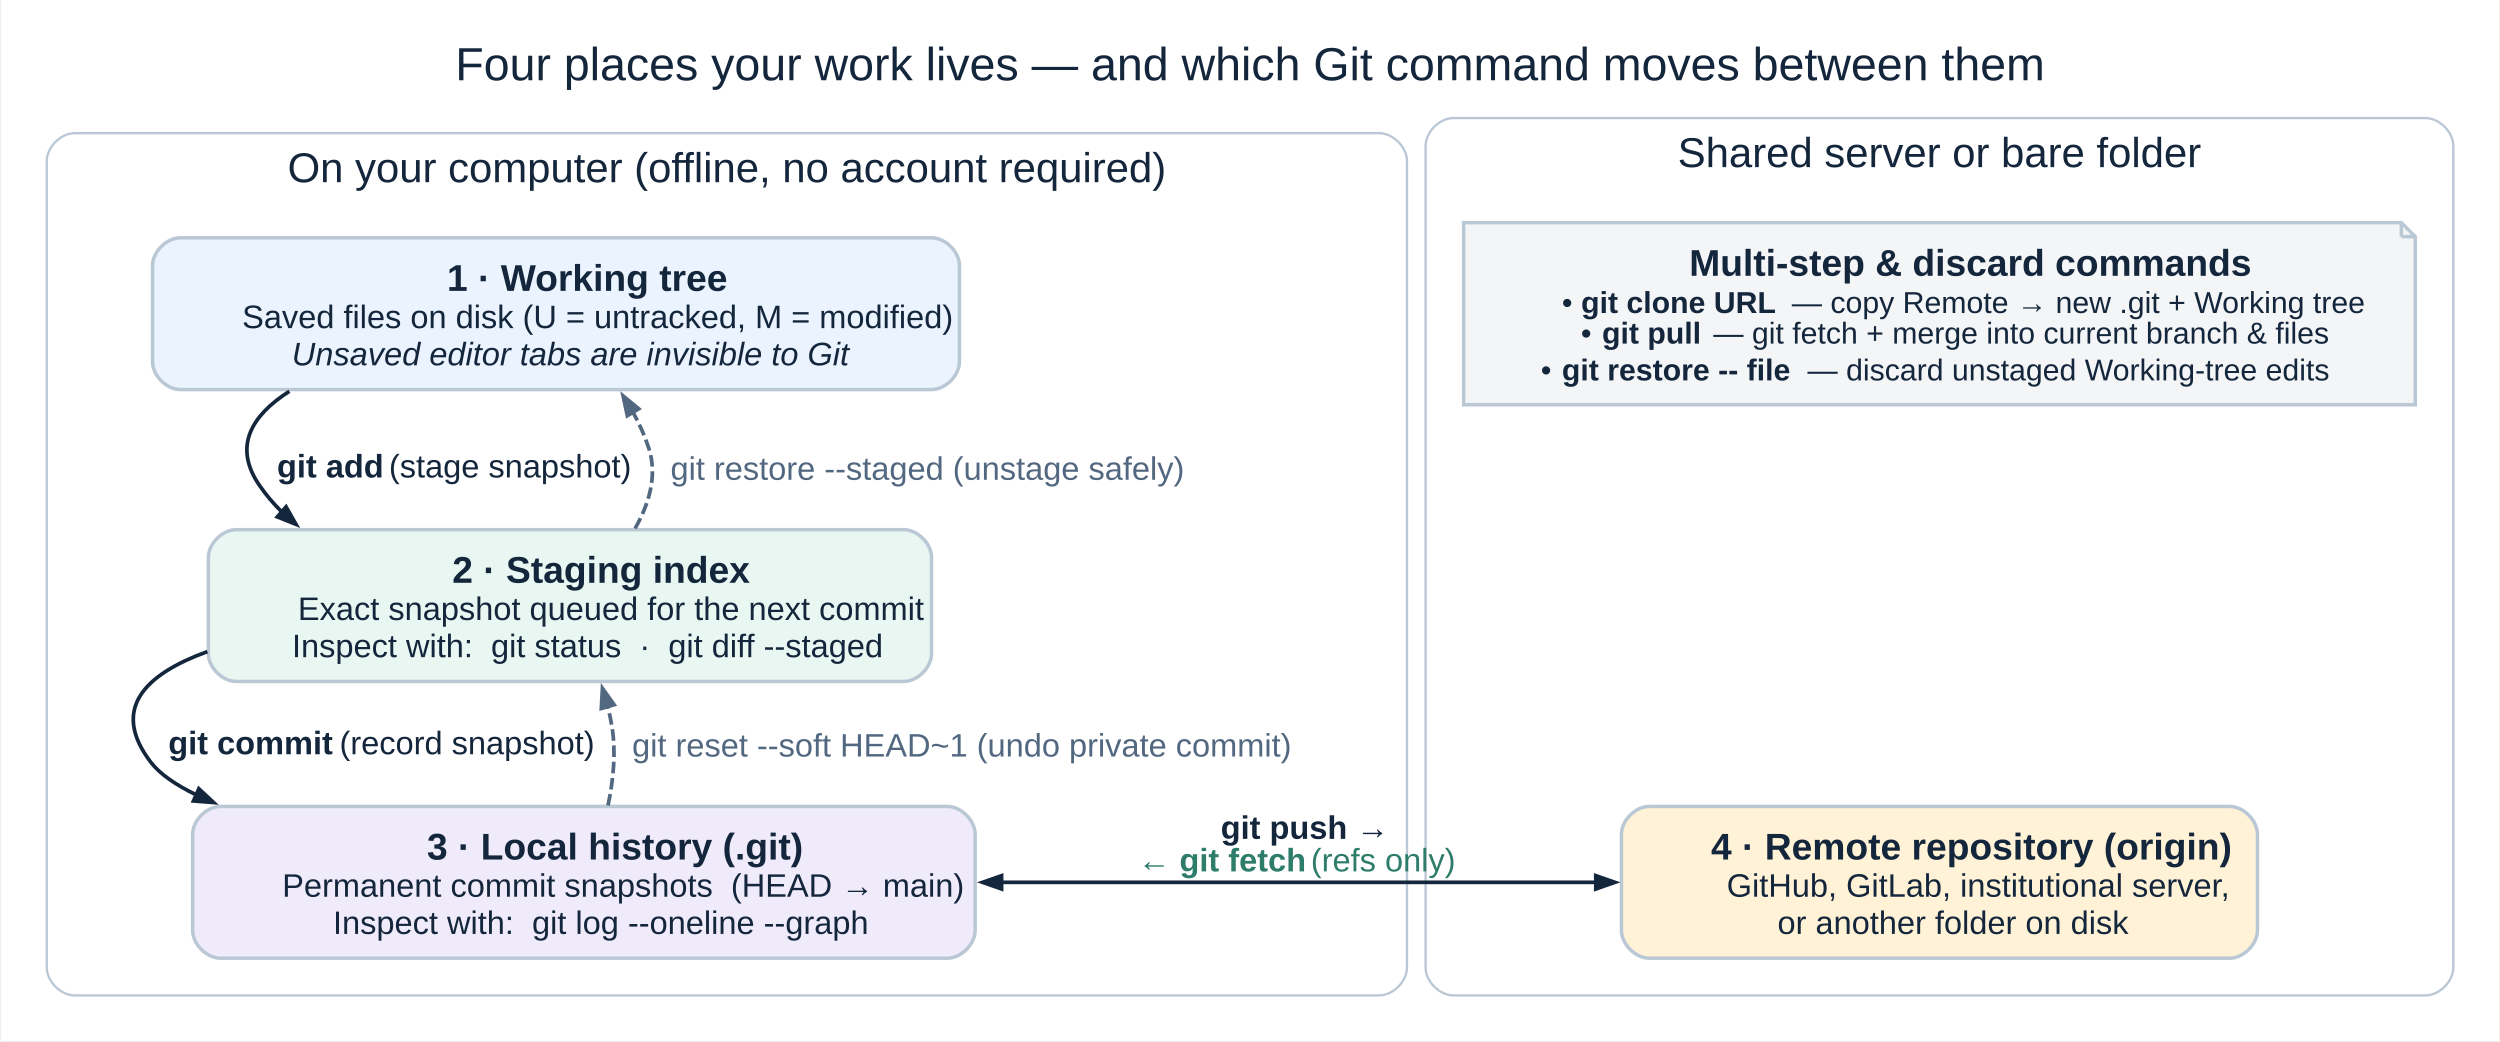
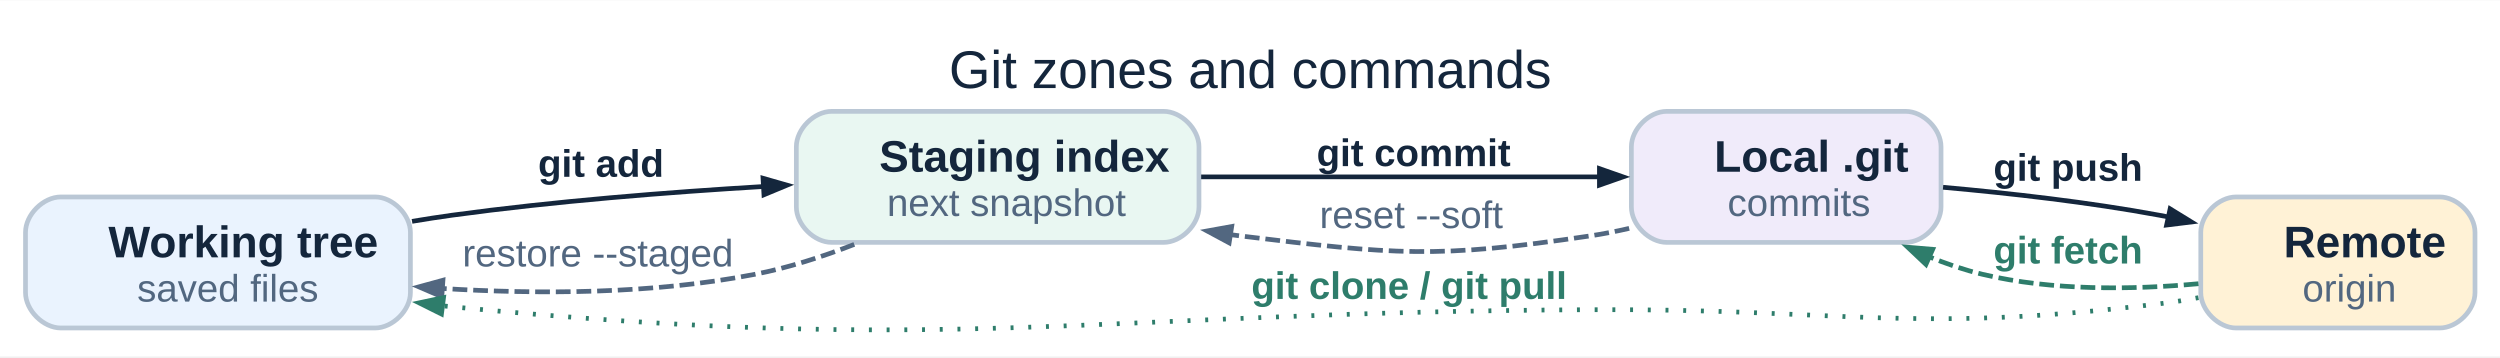
- <svg xmlns="http://www.w3.org/2000/svg" width="720" height="300" viewBox="0.00 0.00 1074.00 448.00" role="img" aria-labelledby="git-zones-lifecycle-title git-zones-lifecycle-desc">
-   <g id="graph0" class="graph" transform="scale(1 1) rotate(0) translate(11.52 436.11)">
-     <polygon fill="white" stroke="none" points="-11.52,11.52 -11.52,-436.11 1062.52,-436.11 1062.52,11.52 -11.52,11.52" />
-     <text xml:space="preserve" text-anchor="middle" x="525.5" y="-401.59" font-family="Arial" font-size="20.00" fill="#14263c">Four places your work lives — and which Git command moves between them</text>
-     <g id="clust1" class="cluster">
-       <path fill="white" stroke="#bac7d5" d="M20,-8C20,-8 581,-8 581,-8 587,-8 593,-14 593,-20 593,-20 593,-366.84 593,-366.84 593,-372.84 587,-378.84 581,-378.84 581,-378.84 20,-378.84 20,-378.84 14,-378.84 8,-372.84 8,-366.84 8,-366.84 8,-20 8,-20 8,-14 14,-8 20,-8" />
-       <text xml:space="preserve" text-anchor="middle" x="300.5" y="-357.74" font-family="Arial" font-size="18.00" fill="#14263c">On your computer (offline, no account required)</text>
-     </g>
-     <g id="clust2" class="cluster">
-       <path fill="white" stroke="#bac7d5" d="M613,-8C613,-8 1031,-8 1031,-8 1037,-8 1043,-14 1043,-20 1043,-20 1043,-373.34 1043,-373.34 1043,-379.34 1037,-385.34 1031,-385.34 1031,-385.34 613,-385.34 613,-385.34 607,-385.34 601,-379.34 601,-373.34 601,-373.34 601,-20 601,-20 601,-14 607,-8 613,-8" />
-       <text xml:space="preserve" text-anchor="middle" x="822" y="-364.24" font-family="Arial" font-size="18.00" fill="#14263c">Shared server or bare folder</text>
-     </g>
+ <svg xmlns="http://www.w3.org/2000/svg" width="720" height="103" viewBox="0.00 0.00 847.00 121.00" role="img" aria-labelledby="git-zones-lifecycle-title git-zones-lifecycle-desc">
+   <g id="graph0" class="graph" transform="scale(1 1) rotate(0) translate(8.64 112.04)">
+     <polygon fill="white" stroke="none" points="-8.64,8.64 -8.64,-112.04 838.53,-112.04 838.53,8.64 -8.64,8.64" />
+     <text xml:space="preserve" text-anchor="middle" x="414.94" y="-82.3" font-family="Arial" font-size="18.00" fill="#14263c">Git zones and commands</text>
    <g id="node1" class="node">
-       <path fill="#eaf3fe" stroke="#bac7d5" stroke-width="1.5" d="M388.52,-333.84C388.52,-333.84 65.48,-333.84 65.48,-333.84 59.48,-333.84 53.48,-327.84 53.48,-321.84 53.48,-321.84 53.48,-280.56 53.48,-280.56 53.48,-274.56 59.48,-268.56 65.48,-268.56 65.48,-268.56 388.52,-268.56 388.52,-268.56 394.52,-268.56 400.52,-274.56 400.52,-280.56 400.52,-280.56 400.52,-321.84 400.52,-321.84 400.52,-327.84 394.52,-333.84 388.52,-333.84" />
-       <text xml:space="preserve" text-anchor="start" x="153.12" y="-311" font-family="Arial" font-size="16.00" fill="#14263c">      </text>
-       <text xml:space="preserve" text-anchor="start" x="180.12" y="-311" font-family="Arial" font-weight="bold" font-size="16.00" fill="#14263c">1 · Working tree</text>
-       <text xml:space="preserve" text-anchor="start" x="65" y="-295" font-family="Arial" font-size="16.00" fill="#14263c">      </text>
-       <text xml:space="preserve" text-anchor="start" x="92" y="-295" font-family="Arial" font-size="14.00" fill="#14263c">Saved files on disk (U = untracked, M = modified)</text>
-       <text xml:space="preserve" text-anchor="start" x="90.88" y="-279" font-family="Arial" font-size="14.00" fill="#14263c">      </text>
-       <text xml:space="preserve" text-anchor="start" x="113.38" y="-279" font-family="Arial" font-style="italic" font-size="14.00" fill="#14263c">Unsaved editor tabs are invisible to Git</text>
-       <text xml:space="preserve" text-anchor="start" x="345.12" y="-279" font-family="Arial" font-size="16.00" fill="#14263c">    </text>
+       <path fill="#eaf3fe" stroke="#bac7d5" stroke-width="1.6" d="M118.41,-45.4C118.41,-45.4 12,-45.4 12,-45.4 6,-45.4 0,-39.4 0,-33.4 0,-33.4 0,-13 0,-13 0,-7 6,-1 12,-1 12,-1 118.41,-1 118.41,-1 124.41,-1 130.41,-7 130.41,-13 130.41,-13 130.41,-33.4 130.41,-33.4 130.41,-39.4 124.41,-45.4 118.41,-45.4" />
+       <text xml:space="preserve" text-anchor="start" x="10.08" y="-24.95" font-family="Arial" font-size="15.00" fill="#14263c">    </text>
+       <text xml:space="preserve" text-anchor="start" x="28.08" y="-24.95" font-family="Arial" font-weight="bold" font-size="15.00" fill="#14263c">Working tree</text>
+       <text xml:space="preserve" text-anchor="start" x="19.83" y="-9.95" font-family="Arial" font-size="15.00" fill="#14263c">    </text>
+       <text xml:space="preserve" text-anchor="start" x="37.83" y="-9.95" font-family="Arial" font-size="13.00" fill="#526780">saved files</text>
+       <text xml:space="preserve" text-anchor="start" x="101.58" y="-9.95" font-family="Arial" font-size="15.00" fill="#14263c">  </text>
    </g>
    <g id="node2" class="node">
-       <path fill="#e9f7f2" stroke="#bac7d5" stroke-width="1.5" d="M376.52,-208.31C376.52,-208.31 89.48,-208.31 89.48,-208.31 83.48,-208.31 77.48,-202.31 77.48,-196.31 77.48,-196.31 77.48,-155.03 77.48,-155.03 77.48,-149.03 83.48,-143.03 89.48,-143.03 89.48,-143.03 376.52,-143.03 376.52,-143.03 382.52,-143.03 388.52,-149.03 388.52,-155.03 388.52,-155.03 388.52,-196.31 388.52,-196.31 388.52,-202.31 382.52,-208.31 376.52,-208.31" />
-       <text xml:space="preserve" text-anchor="start" x="155.38" y="-185.47" font-family="Arial" font-size="16.00" fill="#14263c">      </text>
-       <text xml:space="preserve" text-anchor="start" x="182.38" y="-185.47" font-family="Arial" font-weight="bold" font-size="16.00" fill="#14263c">2 · Staging index</text>
-       <text xml:space="preserve" text-anchor="start" x="89" y="-169.47" font-family="Arial" font-size="16.00" fill="#14263c">      </text>
-       <text xml:space="preserve" text-anchor="start" x="116" y="-169.47" font-family="Arial" font-size="14.00" fill="#14263c">Exact snapshot queued for the next commit</text>
-       <text xml:space="preserve" text-anchor="start" x="90.12" y="-153.47" font-family="Arial" font-size="14.00" fill="#14263c">      Inspect with:  git status  ·  git diff --staged</text>
-       <text xml:space="preserve" text-anchor="start" x="357.88" y="-153.47" font-family="Arial" font-size="16.00" fill="#14263c">    </text>
+       <path fill="#e9f7f2" stroke="#bac7d5" stroke-width="1.6" d="M385.57,-74.4C385.57,-74.4 273.16,-74.4 273.16,-74.4 267.16,-74.4 261.16,-68.4 261.16,-62.4 261.16,-62.4 261.16,-42 261.16,-42 261.16,-36 267.16,-30 273.16,-30 273.16,-30 385.57,-30 385.57,-30 391.57,-30 397.57,-36 397.57,-42 397.57,-42 397.57,-62.4 397.57,-62.4 397.57,-68.4 391.57,-74.4 385.57,-74.4" />
+       <text xml:space="preserve" text-anchor="start" x="271.24" y="-53.95" font-family="Arial" font-size="15.00" fill="#14263c">    </text>
+       <text xml:space="preserve" text-anchor="start" x="289.24" y="-53.95" font-family="Arial" font-weight="bold" font-size="15.00" fill="#14263c">Staging index</text>
+       <text xml:space="preserve" text-anchor="start" x="273.87" y="-38.95" font-family="Arial" font-size="15.00" fill="#14263c">    </text>
+       <text xml:space="preserve" text-anchor="start" x="291.87" y="-38.95" font-family="Arial" font-size="13.00" fill="#526780">next snapshot</text>
+       <text xml:space="preserve" text-anchor="start" x="375.87" y="-38.95" font-family="Arial" font-size="15.00" fill="#14263c">  </text>
    </g>
    <g id="edge1" class="edge">
-       <path fill="none" stroke="#14263c" stroke-width="1.6" d="M112.33,-267.82C95.92,-257.34 87.99,-243.99 99.5,-227.31 102.38,-223.13 105.66,-219.3 109.25,-215.78" />
-       <polygon fill="#14263c" stroke="#14263c" stroke-width="1.6" points="110.91,-218.14 115.21,-210.58 107.14,-213.81 110.91,-218.14" />
-       <text xml:space="preserve" text-anchor="start" x="99.5" y="-230.76" font-family="Arial" font-size="14.00" fill="#14263c">  </text>
-       <text xml:space="preserve" text-anchor="start" x="107" y="-230.76" font-family="Arial" font-weight="bold" font-size="14.00" fill="#14263c">git add</text>
-       <text xml:space="preserve" text-anchor="start" x="151.25" y="-230.76" font-family="Arial" font-size="14.00" fill="#14263c"> (stage snapshot)  </text>
+       <path fill="none" stroke="#14263c" stroke-width="1.6" d="M130.96,-37.13C135.5,-37.89 140.02,-38.59 144.41,-39.2 179.05,-43.94 217.61,-47 250.44,-48.96" />
+       <polygon fill="#14263c" stroke="#14263c" stroke-width="1.6" points="249.87,-51.73 258.02,-49.39 250.19,-46.14 249.87,-51.73" />
+       <text xml:space="preserve" text-anchor="start" x="169.91" y="-52.23" font-family="Arial" font-size="13.00" fill="#14263c"> </text>
+       <text xml:space="preserve" text-anchor="start" x="173.66" y="-52.23" font-family="Arial" font-weight="bold" font-size="13.00" fill="#14263c">git add</text>
+       <text xml:space="preserve" text-anchor="start" x="217.91" y="-52.23" font-family="Arial" font-size="13.00" fill="#14263c"> </text>
+     </g>
+     <g id="edge4" class="edge">
+       <path fill="none" stroke="#526780" stroke-width="1.6" stroke-dasharray="5,2" d="M280.78,-29.32C269.97,-25.12 258.36,-21.38 247.16,-19.2 212.64,-12.45 173.72,-12.37 140.84,-14.41" />
+       <polygon fill="#526780" stroke="#526780" stroke-width="1.6" points="141.04,-11.59 133.26,-14.94 141.43,-17.18 141.04,-11.59" />
+       <text xml:space="preserve" text-anchor="start" x="144.41" y="-21.85" font-family="Arial" font-size="13.00" fill="#526780"> restore --staged </text>
+     </g>
+     <g id="node3" class="node">
+       <path fill="#f0ebfa" stroke="#bac7d5" stroke-width="1.6" d="M636.98,-74.4C636.98,-74.4 556.07,-74.4 556.07,-74.4 550.07,-74.4 544.07,-68.4 544.07,-62.4 544.07,-62.4 544.07,-42 544.07,-42 544.07,-36 550.07,-30 556.07,-30 556.07,-30 636.98,-30 636.98,-30 642.98,-30 648.98,-36 648.98,-42 648.98,-42 648.98,-62.4 648.98,-62.4 648.98,-68.4 642.98,-74.4 636.98,-74.4" />
+       <text xml:space="preserve" text-anchor="start" x="554.15" y="-53.95" font-family="Arial" font-size="15.00" fill="#14263c">    </text>
+       <text xml:space="preserve" text-anchor="start" x="572.15" y="-53.95" font-family="Arial" font-weight="bold" font-size="15.00" fill="#14263c">Local .git</text>
+       <text xml:space="preserve" text-anchor="start" x="558.65" y="-38.95" font-family="Arial" font-size="15.00" fill="#14263c">    </text>
+       <text xml:space="preserve" text-anchor="start" x="576.65" y="-38.95" font-family="Arial" font-size="13.00" fill="#526780">commits</text>
+       <text xml:space="preserve" text-anchor="start" x="625.4" y="-38.95" font-family="Arial" font-size="15.00" fill="#14263c">  </text>
    </g>
    <g id="edge2" class="edge">
-       <path fill="none" stroke="#526780" stroke-width="1.6" stroke-dasharray="5,2" d="M261.01,-208.83C267.05,-219.42 270.66,-231.45 267,-243.06 265.29,-248.47 262.87,-253.82 260.05,-258.94" />
-       <polygon fill="#526780" stroke="#526780" stroke-width="1.6" points="257.68,-257.32 255.87,-265.82 262.58,-260.3 257.68,-257.32" />
-       <text xml:space="preserve" text-anchor="start" x="268.47" y="-229.76" font-family="Arial" font-size="14.00" fill="#526780">  git restore --staged (unstage safely)  </text>
+       <path fill="none" stroke="#14263c" stroke-width="1.6" d="M398.31,-52.2C439.95,-52.2 492.85,-52.2 533.38,-52.2" />
+       <polygon fill="#14263c" stroke="#14263c" stroke-width="1.6" points="533.25,-55 541.25,-52.2 533.25,-49.4 533.25,-55" />
+       <text xml:space="preserve" text-anchor="start" x="433.69" y="-55.85" font-family="Arial" font-size="13.00" fill="#14263c"> </text>
+       <text xml:space="preserve" text-anchor="start" x="437.44" y="-55.85" font-family="Arial" font-weight="bold" font-size="13.00" fill="#14263c">git commit</text>
+       <text xml:space="preserve" text-anchor="start" x="504.19" y="-55.85" font-family="Arial" font-size="13.00" fill="#14263c"> </text>
    </g>
-     <g id="node3" class="node">
-       <path fill="#f0ebfa" stroke="#bac7d5" stroke-width="1.5" d="M395.27,-89.28C395.27,-89.28 82.73,-89.28 82.73,-89.28 76.73,-89.28 70.73,-83.28 70.73,-77.28 70.73,-77.28 70.73,-36 70.73,-36 70.73,-30 76.73,-24 82.73,-24 82.73,-24 395.27,-24 395.27,-24 401.27,-24 407.27,-30 407.27,-36 407.27,-36 407.27,-77.28 407.27,-77.28 407.27,-83.28 401.27,-89.28 395.27,-89.28" />
-       <text xml:space="preserve" text-anchor="start" x="144.5" y="-66.44" font-family="Arial" font-size="16.00" fill="#14263c">      </text>
-       <text xml:space="preserve" text-anchor="start" x="171.5" y="-66.44" font-family="Arial" font-weight="bold" font-size="16.00" fill="#14263c">3 · Local history (.git)</text>
-       <text xml:space="preserve" text-anchor="start" x="82.25" y="-50.44" font-family="Arial" font-size="16.00" fill="#14263c">      </text>
-       <text xml:space="preserve" text-anchor="start" x="109.25" y="-50.44" font-family="Arial" font-size="14.00" fill="#14263c">Permanent commit snapshots  (HEAD → main)</text>
-       <text xml:space="preserve" text-anchor="start" x="107.75" y="-34.44" font-family="Arial" font-size="14.00" fill="#14263c">      Inspect with:  git log --oneline --graph</text>
-       <text xml:space="preserve" text-anchor="start" x="352.25" y="-34.44" font-family="Arial" font-size="16.00" fill="#14263c">    </text>
+     <g id="edge5" class="edge">
+       <path fill="none" stroke="#526780" stroke-width="1.6" stroke-dasharray="5,2" d="M543.32,-34.75C538.88,-33.72 534.42,-32.85 530.07,-32.2 477.98,-24.42 463.85,-25.85 411.57,-32.2 410.45,-32.33 409.33,-32.48 408.2,-32.63" />
+       <polygon fill="#526780" stroke="#526780" stroke-width="1.6" points="407.79,-29.86 400.32,-33.88 408.66,-35.39 407.79,-29.86" />
+       <text xml:space="preserve" text-anchor="start" x="434.82" y="-34.85" font-family="Arial" font-size="13.00" fill="#526780"> reset --soft </text>
+     </g>
+     <g id="node4" class="node">
+       <path fill="#fff2d6" stroke="#bac7d5" stroke-width="1.6" d="M817.89,-45.4C817.89,-45.4 748.98,-45.4 748.98,-45.4 742.98,-45.4 736.98,-39.4 736.98,-33.4 736.98,-33.4 736.98,-13 736.98,-13 736.98,-7 742.98,-1 748.98,-1 748.98,-1 817.89,-1 817.89,-1 823.89,-1 829.89,-7 829.89,-13 829.89,-13 829.89,-33.4 829.89,-33.4 829.89,-39.4 823.89,-45.4 817.89,-45.4" />
+       <text xml:space="preserve" text-anchor="start" x="747.06" y="-24.95" font-family="Arial" font-size="15.00" fill="#14263c">    </text>
+       <text xml:space="preserve" text-anchor="start" x="765.06" y="-24.95" font-family="Arial" font-weight="bold" font-size="15.00" fill="#14263c">Remote</text>
+       <text xml:space="preserve" text-anchor="start" x="753.43" y="-9.95" font-family="Arial" font-size="15.00" fill="#14263c">    </text>
+       <text xml:space="preserve" text-anchor="start" x="771.43" y="-9.95" font-family="Arial" font-size="13.00" fill="#526780">origin</text>
+       <text xml:space="preserve" text-anchor="start" x="804.43" y="-9.95" font-family="Arial" font-size="15.00" fill="#14263c">  </text>
    </g>
    <g id="edge3" class="edge">
-       <path fill="none" stroke="#14263c" stroke-width="1.6" d="M77.07,-155.87C49.96,-146.03 35.33,-131.07 52.75,-108.28 56.64,-103.19 63.53,-98.49 72.43,-94.18" />
-       <polygon fill="#14263c" stroke="#14263c" stroke-width="1.6" points="73.39,-96.89 79.75,-90.96 71.08,-91.63 73.39,-96.89" />
-       <text xml:space="preserve" text-anchor="start" x="52.75" y="-111.73" font-family="Arial" font-size="14.00" fill="#14263c">  </text>
-       <text xml:space="preserve" text-anchor="start" x="60.25" y="-111.73" font-family="Arial" font-weight="bold" font-size="14.00" fill="#14263c">git commit</text>
-       <text xml:space="preserve" text-anchor="start" x="130" y="-111.73" font-family="Arial" font-size="14.00" fill="#14263c"> (record snapshot)  </text>
+       <path fill="none" stroke="#14263c" stroke-width="1.6" d="M649.67,-48.67C672.32,-46.65 699.08,-43.62 722.98,-39.2 724.06,-39 725.14,-38.79 726.24,-38.57" />
+       <polygon fill="#14263c" stroke="#14263c" stroke-width="1.6" points="726.6,-41.36 733.82,-36.92 725.41,-35.88 726.6,-41.36" />
+       <text xml:space="preserve" text-anchor="start" x="662.98" y="-50.87" font-family="Arial" font-size="13.00" fill="#14263c"> </text>
+       <text xml:space="preserve" text-anchor="start" x="666.73" y="-50.87" font-family="Arial" font-weight="bold" font-size="13.00" fill="#14263c">git push</text>
+       <text xml:space="preserve" text-anchor="start" x="719.23" y="-50.87" font-family="Arial" font-size="13.00" fill="#14263c"> </text>
    </g>
-     <g id="edge4" class="edge">
-       <path fill="none" stroke="#526780" stroke-width="1.6" stroke-dasharray="5,2" d="M249.37,-89.7C251.68,-100.59 252.93,-112.83 251,-124.03 250.53,-126.78 249.92,-129.58 249.21,-132.38" />
-       <polygon fill="#526780" stroke="#526780" stroke-width="1.6" points="246.5,-131.42 246.97,-140.09 252.01,-133.02 246.5,-131.42" />
-       <text xml:space="preserve" text-anchor="start" x="251.94" y="-110.73" font-family="Arial" font-size="14.00" fill="#526780">  git reset --soft HEAD~1 (undo private commit)  </text>
-     </g>
-     <g id="node4" class="node">
-       <path fill="#fff2d6" stroke="#bac7d5" stroke-width="1.5" d="M946.77,-89.28C946.77,-89.28 697.23,-89.28 697.23,-89.28 691.23,-89.28 685.23,-83.28 685.23,-77.28 685.23,-77.28 685.23,-36 685.23,-36 685.23,-30 691.23,-24 697.23,-24 697.23,-24 946.77,-24 946.77,-24 952.77,-24 958.77,-30 958.77,-36 958.77,-36 958.77,-77.28 958.77,-77.28 958.77,-83.28 952.77,-89.28 946.77,-89.28" />
-       <text xml:space="preserve" text-anchor="start" x="696.75" y="-66.44" font-family="Arial" font-size="16.00" fill="#14263c">      </text>
-       <text xml:space="preserve" text-anchor="start" x="723.75" y="-66.44" font-family="Arial" font-weight="bold" font-size="16.00" fill="#14263c">4 · Remote repository (origin)</text>
-       <text xml:space="preserve" text-anchor="start" x="703.5" y="-50.44" font-family="Arial" font-size="16.00" fill="#14263c">      </text>
-       <text xml:space="preserve" text-anchor="start" x="730.5" y="-50.44" font-family="Arial" font-size="14.00" fill="#14263c">GitHub, GitLab, institutional server,</text>
-       <text xml:space="preserve" text-anchor="start" x="729" y="-34.44" font-family="Arial" font-size="14.00" fill="#14263c">      or another folder on disk</text>
-       <text xml:space="preserve" text-anchor="start" x="897" y="-34.44" font-family="Arial" font-size="16.00" fill="#14263c">    </text>
+     <g id="edge7" class="edge">
+       <path fill="none" stroke="#2e7d6b" stroke-width="1.6" stroke-dasharray="1,5" d="M736.2,-11.27C731.75,-10.43 727.3,-9.72 722.98,-9.2 637.86,1.14 615.81,-7.64 530.07,-7.2 358.67,-6.31 315.02,8.34 144.41,-8.2 143.31,-8.3 142.2,-8.42 141.09,-8.54" />
+       <polygon fill="#2e7d6b" stroke="#2e7d6b" stroke-width="1.6" points="140.92,-5.74 133.34,-9.52 141.63,-11.29 140.92,-5.74" />
+       <text xml:space="preserve" text-anchor="start" x="411.57" y="-10.85" font-family="Arial" font-size="13.00" fill="#2e7d6b"> </text>
+       <text xml:space="preserve" text-anchor="start" x="415.32" y="-10.85" font-family="Arial" font-weight="bold" font-size="13.00" fill="#2e7d6b">git clone / git pull</text>
+       <text xml:space="preserve" text-anchor="start" x="526.32" y="-10.85" font-family="Arial" font-size="13.00" fill="#2e7d6b"> </text>
    </g>
    <g id="edge6" class="edge">
-       <path fill="none" stroke="#14263c" stroke-width="1.6" d="M418.4,-56.64C500.51,-56.64 596.62,-56.64 674.45,-56.64" />
-       <polygon fill="#14263c" stroke="#14263c" stroke-width="1.6" points="418.64,-53.77 410.44,-56.64 418.64,-59.51 418.64,-53.77" />
-       <polygon fill="#14263c" stroke="#14263c" stroke-width="1.6" points="674.2,-59.51 682.4,-56.64 674.2,-53.77 674.2,-59.51" />
-       <text xml:space="preserve" text-anchor="start" x="509.12" y="-75.34" font-family="Arial" font-size="14.00" fill="#14263c"> </text>
-       <text xml:space="preserve" text-anchor="start" x="512.88" y="-75.34" font-family="Arial" font-weight="bold" font-size="14.00" fill="#14263c">git push →</text>
-       <text xml:space="preserve" text-anchor="start" x="477.25" y="-61.34" font-family="Arial" font-weight="bold" font-size="14.00" fill="#2e7d6b">← git fetch</text>
-       <text xml:space="preserve" text-anchor="start" x="547.75" y="-61.34" font-family="Arial" font-size="14.00" fill="#2e7d6b"> (refs only)</text>
-       <text xml:space="preserve" text-anchor="start" x="611.5" y="-61.34" font-family="Arial" font-size="14.00" fill="#14263c"> </text>
-     </g>
-     <g id="node5" class="node">
-       <polygon fill="#f3f5f7" stroke="#bac7d5" stroke-width="1.5" points="1020.64,-340.34 617.36,-340.34 617.36,-262.06 1026.64,-262.06 1026.64,-334.34 1020.64,-340.34" />
-       <polyline fill="none" stroke="#bac7d5" stroke-width="1.5" points="1020.64,-340.34 1020.64,-334.34" />
-       <polyline fill="none" stroke="#bac7d5" stroke-width="1.5" points="1026.64,-334.34 1020.64,-334.34" />
-       <text xml:space="preserve" text-anchor="start" x="687.38" y="-317.5" font-family="Arial" font-size="16.00" fill="#14263c">      </text>
-       <text xml:space="preserve" text-anchor="start" x="714.38" y="-317.5" font-family="Arial" font-weight="bold" font-size="16.00" fill="#14263c">Multi-step &amp; discard commands</text>
-       <text xml:space="preserve" text-anchor="start" x="632.62" y="-301.5" font-family="Arial" font-size="16.00" fill="#14263c">      </text>
-       <text xml:space="preserve" text-anchor="start" x="659.62" y="-301.5" font-family="Arial" font-size="13.00" fill="#14263c">• </text>
-       <text xml:space="preserve" text-anchor="start" x="667.88" y="-301.5" font-family="Arial" font-weight="bold" font-size="13.00" fill="#14263c">git clone URL</text>
-       <text xml:space="preserve" text-anchor="start" x="754.88" y="-301.5" font-family="Arial" font-size="13.00" fill="#14263c"> — copy Remote → new .git + Working tree</text>
-       <text xml:space="preserve" text-anchor="start" x="646.12" y="-288.35" font-family="Arial" font-size="13.00" fill="#14263c">      • </text>
-       <text xml:space="preserve" text-anchor="start" x="676.88" y="-288.35" font-family="Arial" font-weight="bold" font-size="13.00" fill="#14263c">git pull</text>
-       <text xml:space="preserve" text-anchor="start" x="721.12" y="-288.35" font-family="Arial" font-size="13.00" fill="#14263c"> — git fetch + merge into current branch &amp; files</text>
-       <text xml:space="preserve" text-anchor="start" x="628.88" y="-272.5" font-family="Arial" font-size="13.00" fill="#14263c">      • </text>
-       <text xml:space="preserve" text-anchor="start" x="659.62" y="-272.5" font-family="Arial" font-weight="bold" font-size="13.00" fill="#14263c">git restore -- file</text>
-       <text xml:space="preserve" text-anchor="start" x="761.62" y="-272.5" font-family="Arial" font-size="13.00" fill="#14263c"> — discard unstaged Working-tree edits</text>
-       <text xml:space="preserve" text-anchor="start" x="997.12" y="-272.5" font-family="Arial" font-size="16.00" fill="#14263c">    </text>
+       <path fill="none" stroke="#2e7d6b" stroke-width="1.6" stroke-dasharray="5,2" d="M736.2,-16C713.81,-13.93 686.7,-13.55 662.98,-19.2 656.89,-20.64 650.72,-22.76 644.72,-25.22" />
+       <polygon fill="#2e7d6b" stroke="#2e7d6b" stroke-width="1.6" points="643.87,-22.54 637.7,-28.36 646.15,-27.65 643.87,-22.54" />
+       <text xml:space="preserve" text-anchor="start" x="662.98" y="-22.85" font-family="Arial" font-size="13.00" fill="#2e7d6b"> </text>
+       <text xml:space="preserve" text-anchor="start" x="666.73" y="-22.85" font-family="Arial" font-weight="bold" font-size="13.00" fill="#2e7d6b">git fetch</text>
+       <text xml:space="preserve" text-anchor="start" x="719.23" y="-22.85" font-family="Arial" font-size="13.00" fill="#2e7d6b"> </text>
    </g>
  </g>
</svg>
